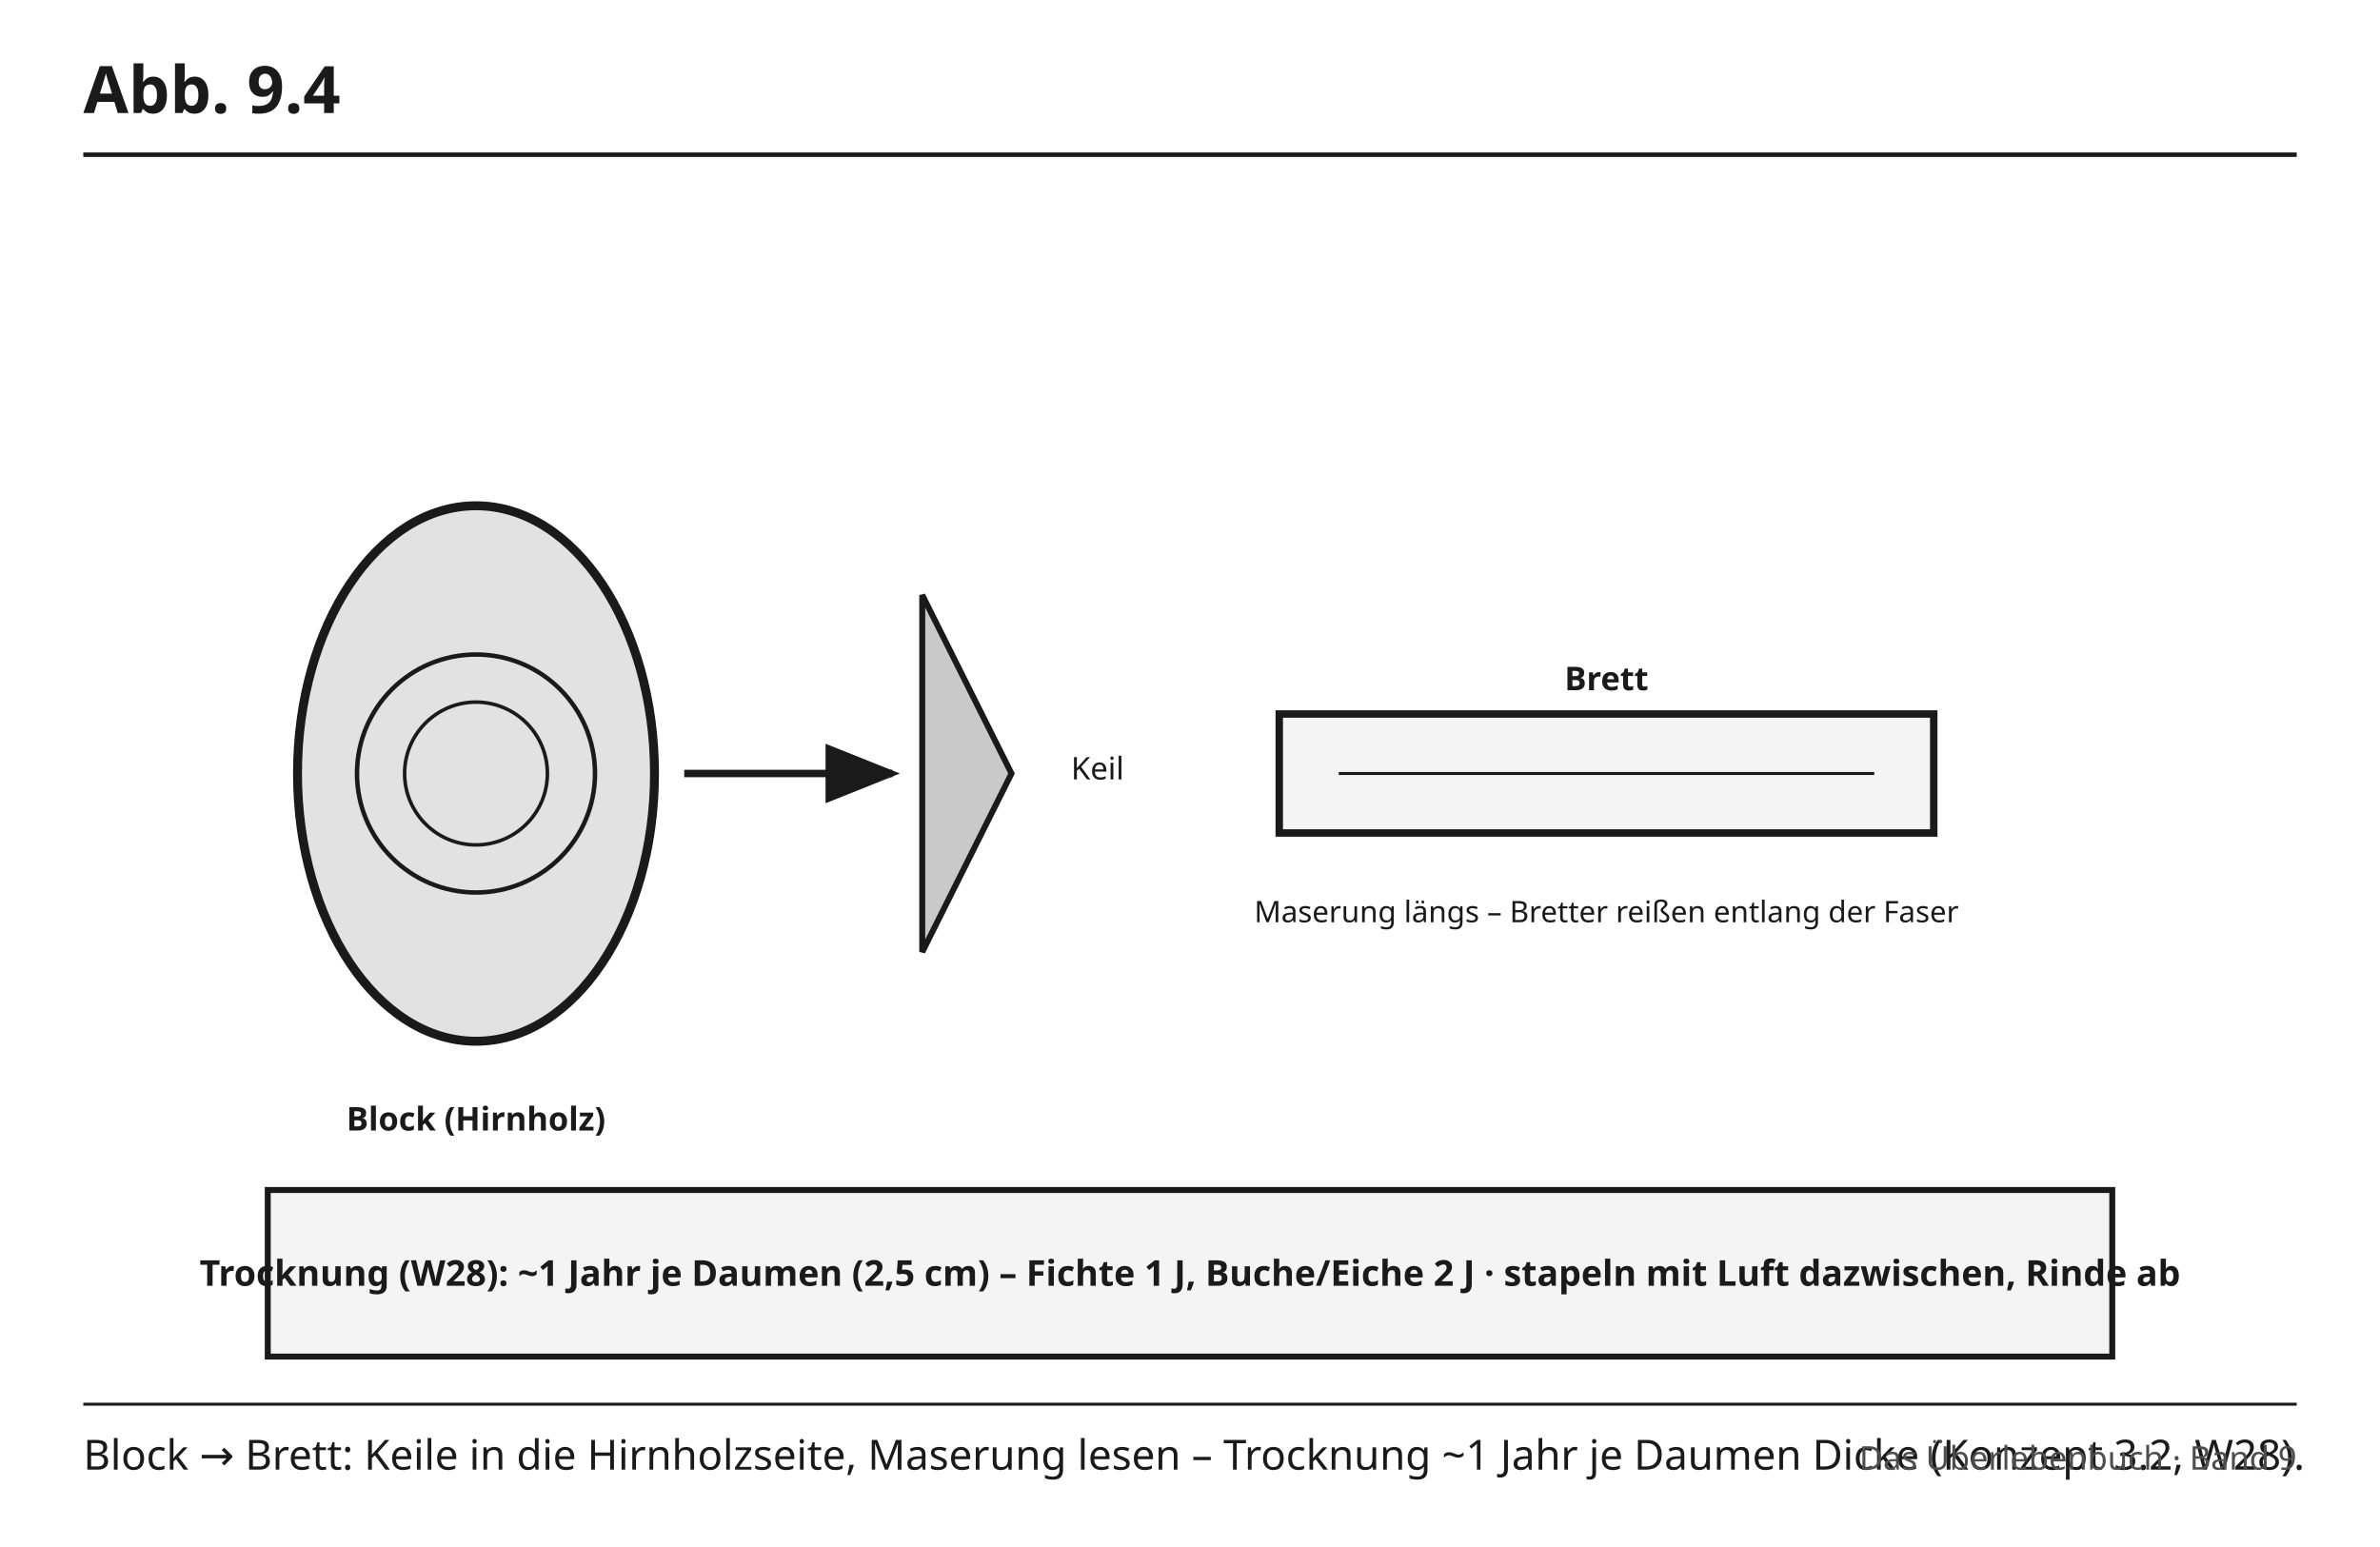
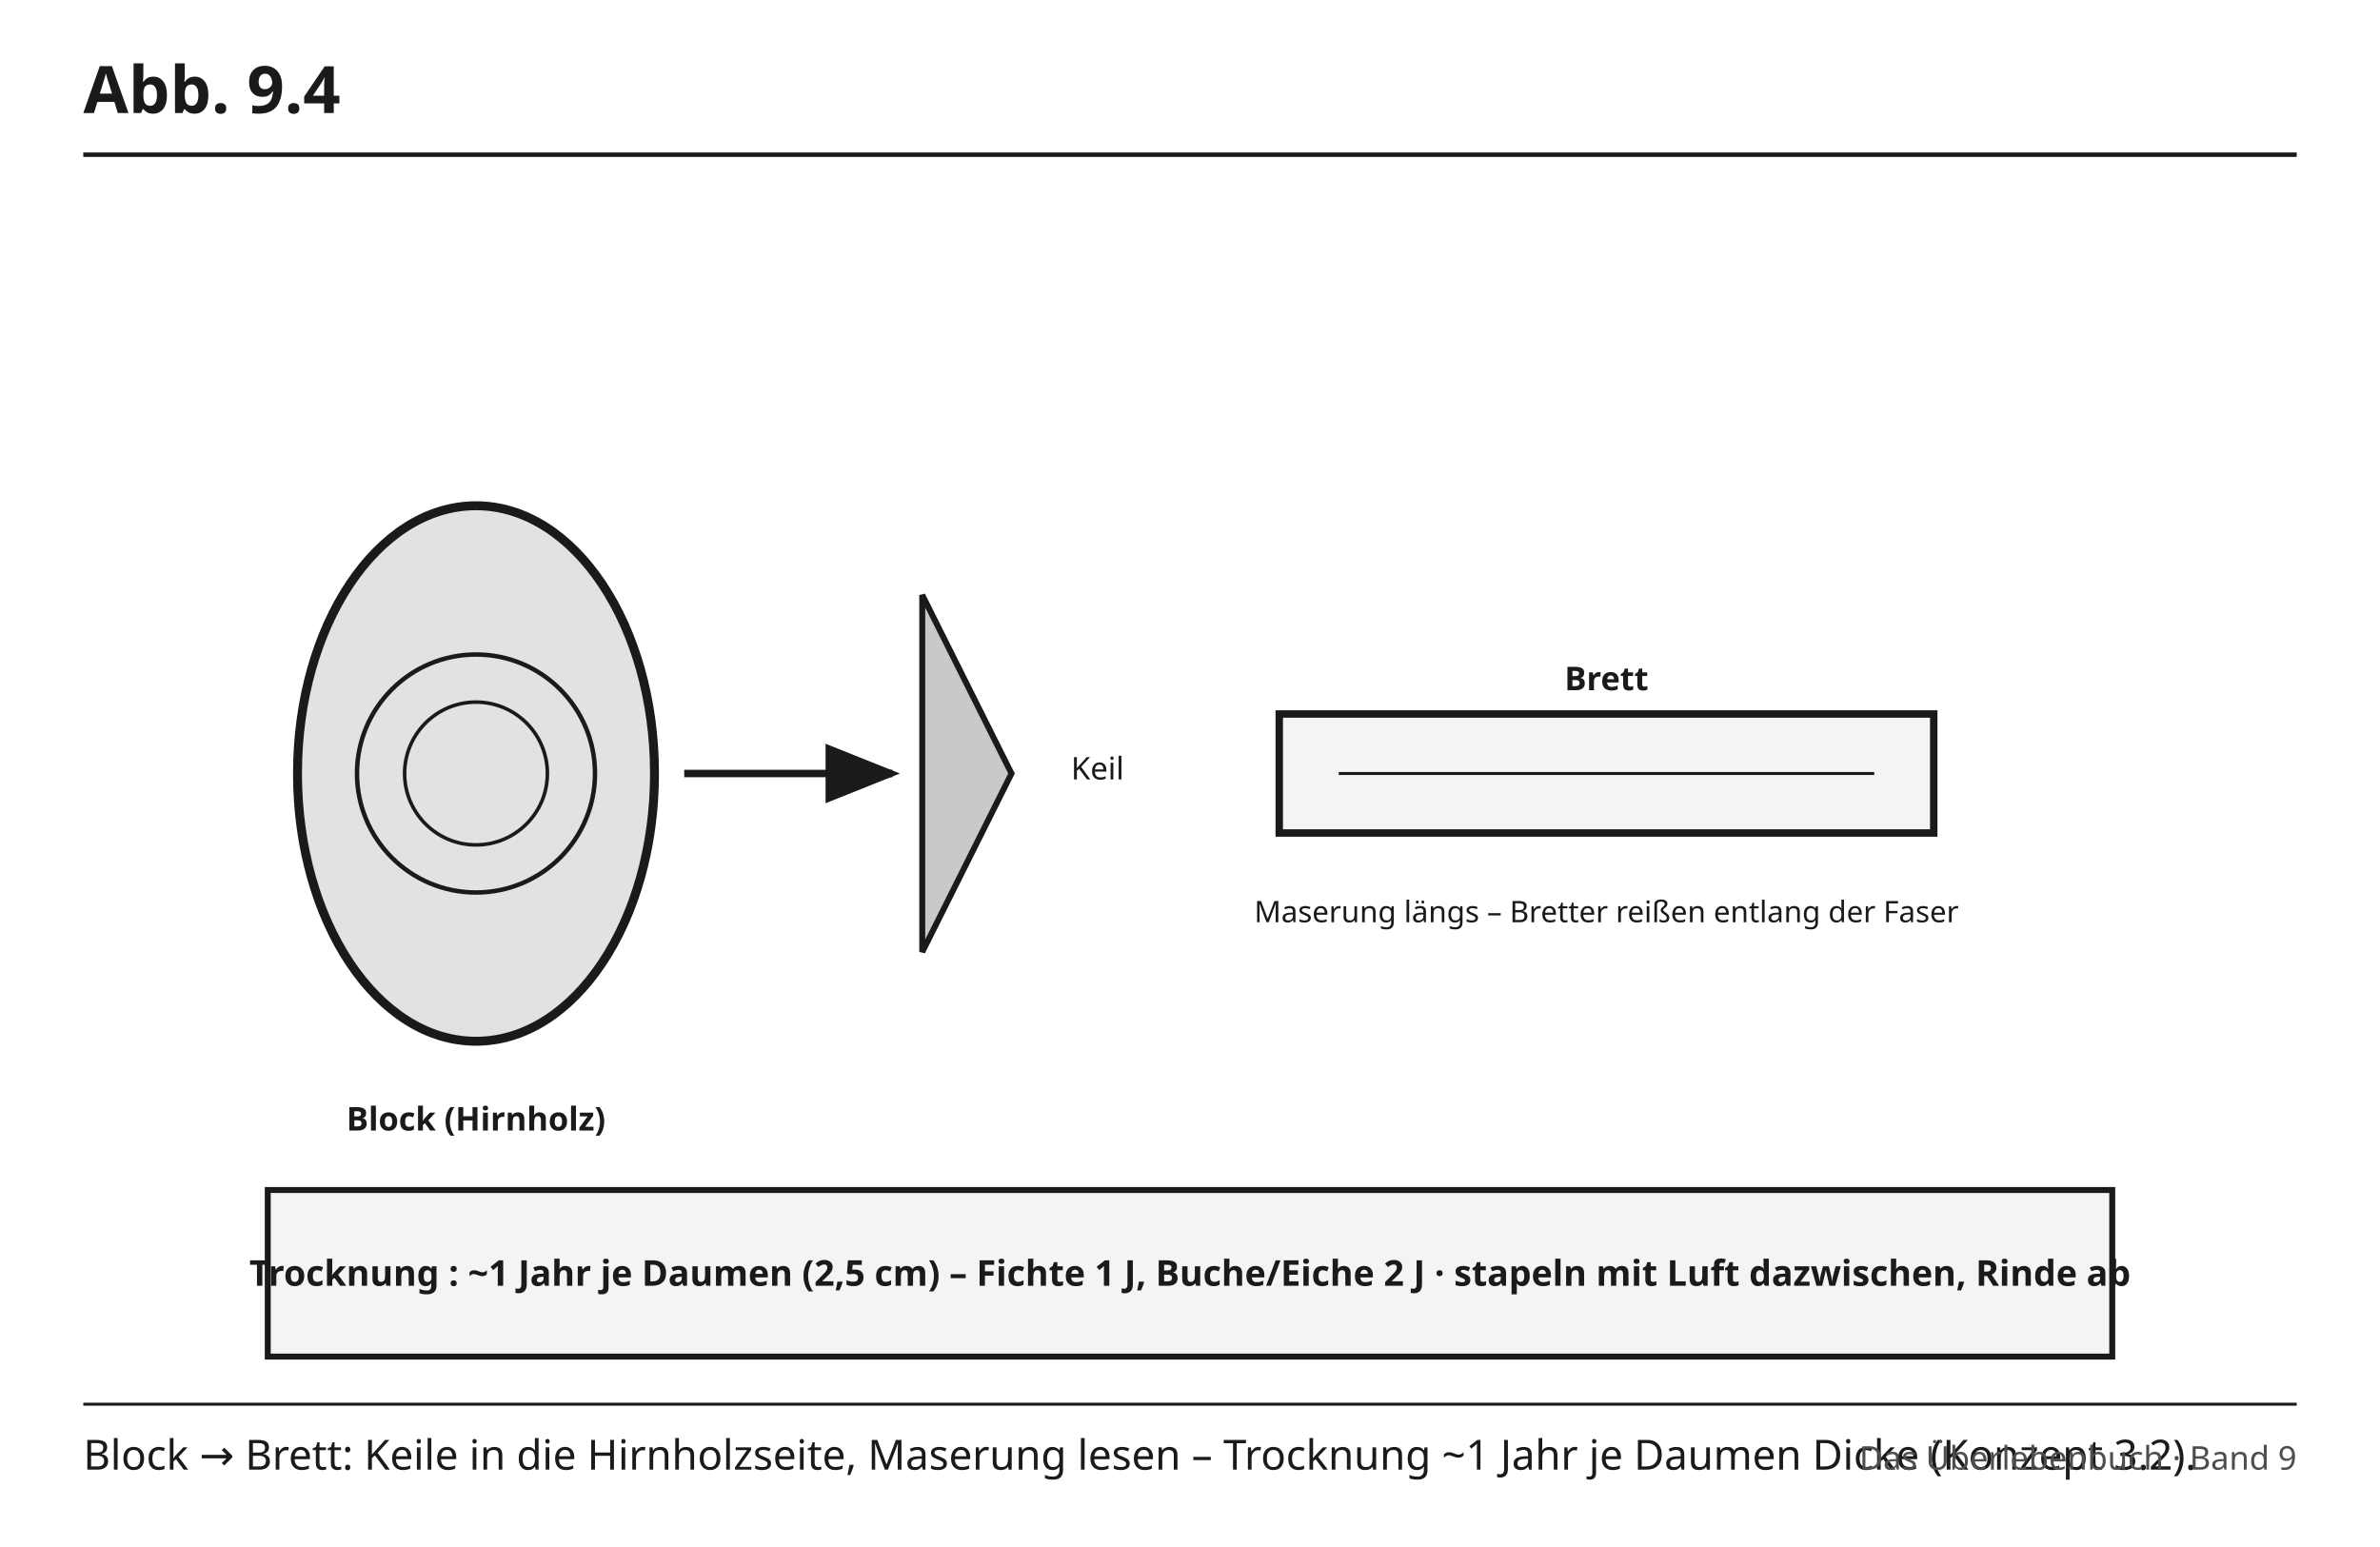
- <svg xmlns="http://www.w3.org/2000/svg" viewBox="0 0 800 520" role="img" aria-label="Abb. 9.4 – Block → Brett: Keile in die Hirnholzseite, Maserung lesen – Trocknung ~1 Jahr je Daumen Dicke (Konzept 3.2, W28).">
+ <svg xmlns="http://www.w3.org/2000/svg" viewBox="0 0 800 520" role="img" aria-label="Abb. 9.4 – Block → Brett: Keile in die Hirnholzseite, Maserung lesen – Trocknung ~1 Jahr je Daumen Dicke (Konzept 3.2).">
  <defs>
    <marker id="ah" markerWidth="10" markerHeight="8" refX="9" refY="4" orient="auto">
      <path d="M0 0 L10 4 L0 8 z" fill="#1a1a1a" />
    </marker>
    <marker id="ahs" markerWidth="10" markerHeight="8" refX="1" refY="4" orient="auto">
      <path d="M10 0 L0 4 L10 8 z" fill="#1a1a1a" />
    </marker>
    <pattern id="hatch" width="8" height="8" patternTransform="rotate(45)" patternUnits="userSpaceOnUse">
      <line x1="0" y1="0" x2="0" y2="8" stroke="#8c8c8c" stroke-width="1.6" />
    </pattern>
    <pattern id="cross" width="8" height="8" patternUnits="userSpaceOnUse">
      <path d="M0 0 L8 8 M8 0 L0 8" stroke="#bfbfbf" stroke-width="1" />
    </pattern>
    <pattern id="dots" width="7" height="7" patternUnits="userSpaceOnUse">
      <circle cx="2" cy="2" r="1.4" fill="#8c8c8c" />
    </pattern>
  </defs>
  <rect x="0" y="0" width="800" height="520" fill="#ffffff" />
  <text x="28" y="38" font-family="sans-serif" font-size="22" text-anchor="start" font-weight="bold" fill="#1a1a1a">Abb. 9.4</text>
  <line x1="28" y1="52" x2="772" y2="52" stroke="#1a1a1a" stroke-width="1.5" />
  <ellipse cx="160" cy="260" rx="60" ry="90" fill="#e2e2e2" stroke="#1a1a1a" stroke-width="3" />
  <circle cx="160" cy="260" r="40" fill="none" stroke="#1a1a1a" stroke-width="1.5" />
  <circle cx="160" cy="260" r="24" fill="none" stroke="#1a1a1a" stroke-width="1.2" />
  <text x="160" y="380" font-family="sans-serif" font-size="11" text-anchor="middle" font-weight="bold" fill="#1a1a1a">Block (Hirnholz)</text>
  <line x1="230" y1="260" x2="300" y2="260" stroke="#1a1a1a" stroke-width="2.5" marker-end="url(#ah)" />
  <path d="M310 200 L340 260 L310 320 Z" fill="#c9c9c9" stroke="#1a1a1a" stroke-width="2" />
  <text x="360" y="262" font-family="sans-serif" font-size="10.5" text-anchor="start" font-weight="normal" fill="#1a1a1a">Keil</text>
  <rect x="430" y="240" width="220" height="40" fill="#f4f4f4" stroke="#1a1a1a" stroke-width="2.5" />
  <line x1="450" y1="260" x2="630" y2="260" stroke="#1a1a1a" stroke-width="1" />
  <text x="540" y="232" font-family="sans-serif" font-size="11" text-anchor="middle" font-weight="bold" fill="#1a1a1a">Brett</text>
  <text x="540" y="310" font-family="sans-serif" font-size="10" text-anchor="middle" font-weight="normal" fill="#1a1a1a">Maserung längs – Bretter reißen entlang der Faser</text>
  <rect x="90" y="400" width="620" height="56" fill="#f4f4f4" stroke="#1a1a1a" stroke-width="2" />
-   <text x="400" y="432.2" font-family="sans-serif" font-size="12" text-anchor="middle" font-weight="bold" fill="#1a1a1a">Trocknung (W28): ~1 Jahr je Daumen (2,5 cm) – Fichte 1 J, Buche/Eiche 2 J · stapeln mit Luft dazwischen, Rinde ab</text>
+   <text x="400" y="432.2" font-family="sans-serif" font-size="12" text-anchor="middle" font-weight="bold" fill="#1a1a1a">Trocknung : ~1 Jahr je Daumen (2,5 cm) – Fichte 1 J, Buche/Eiche 2 J · stapeln mit Luft dazwischen, Rinde ab</text>
  <line x1="28" y1="472" x2="772" y2="472" stroke="#1a1a1a" stroke-width="1" />
-   <text x="28" y="494" font-family="sans-serif" font-size="14" text-anchor="start" font-weight="normal" fill="#1a1a1a">Block → Brett: Keile in die Hirnholzseite, Maserung lesen – Trocknung ~1 Jahr je Daumen Dicke (Konzept 3.2, W28).</text>
+   <text x="28" y="494" font-family="sans-serif" font-size="14" text-anchor="start" font-weight="normal" fill="#1a1a1a">Block → Brett: Keile in die Hirnholzseite, Maserung lesen – Trocknung ~1 Jahr je Daumen Dicke (Konzept 3.2).</text>
  <text x="772" y="494" font-family="sans-serif" font-size="11" text-anchor="end" font-weight="normal" fill="#4d4d4d">Das Überlebenbuch · Band 9</text>
</svg>
